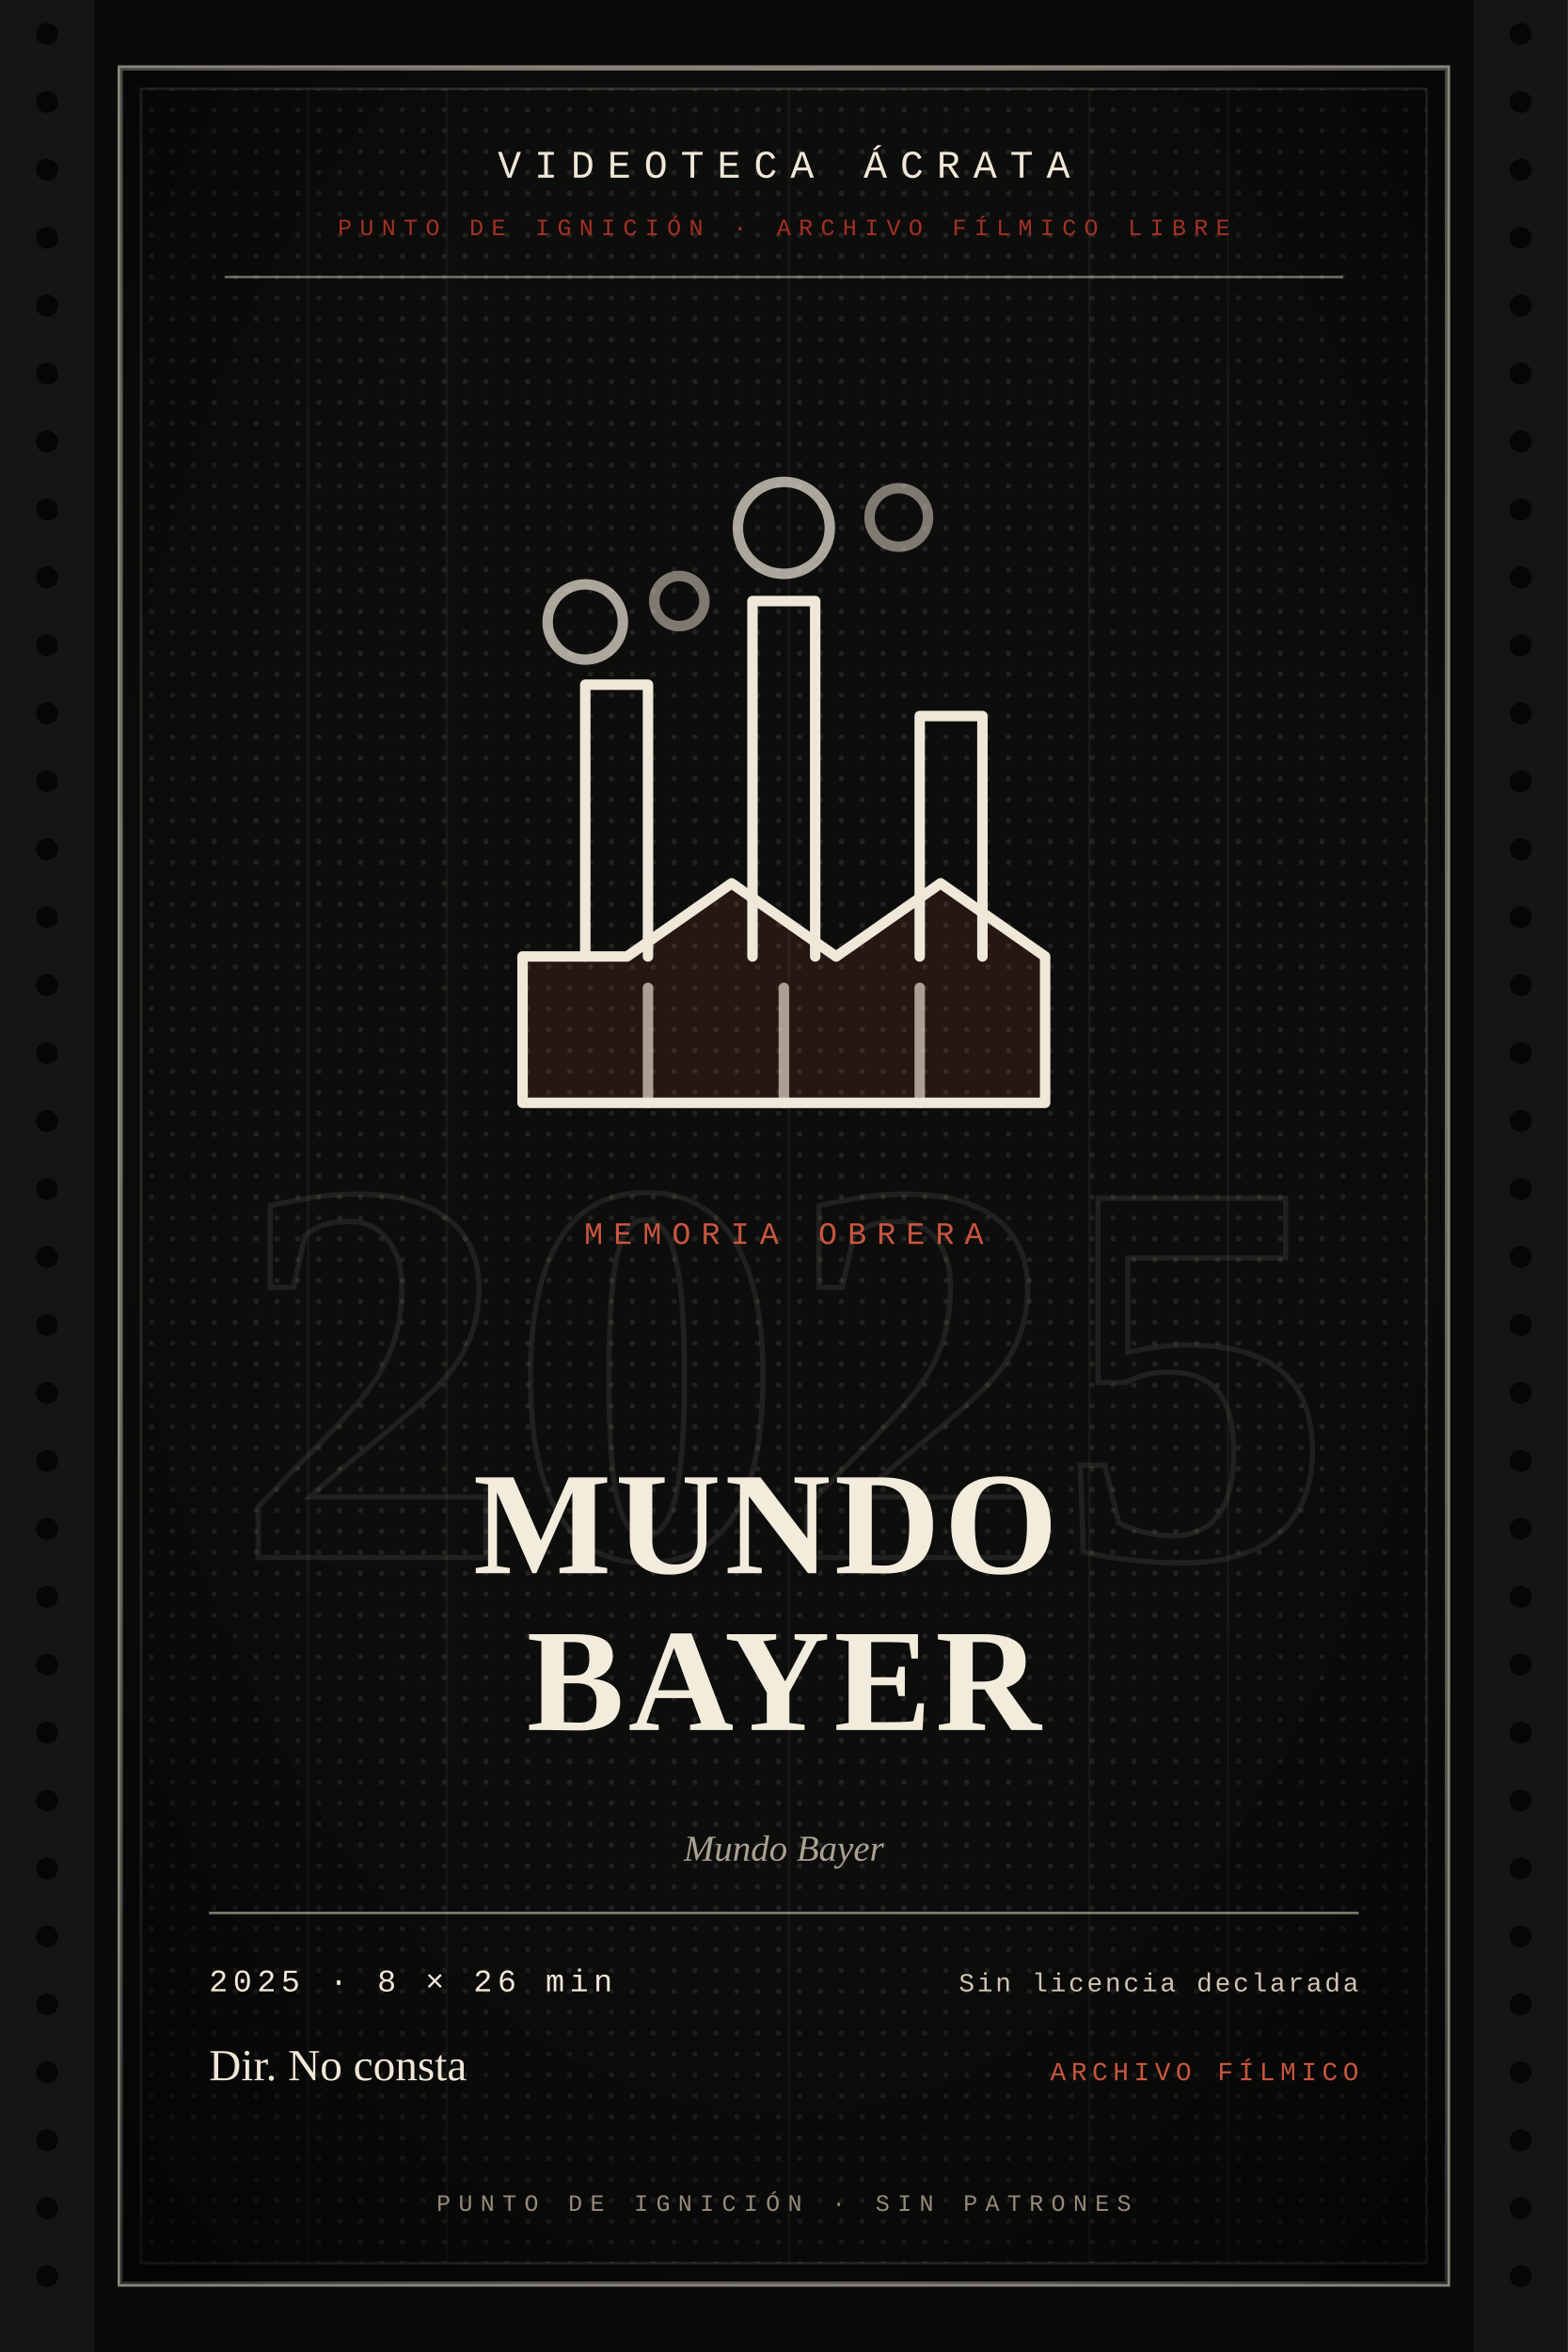
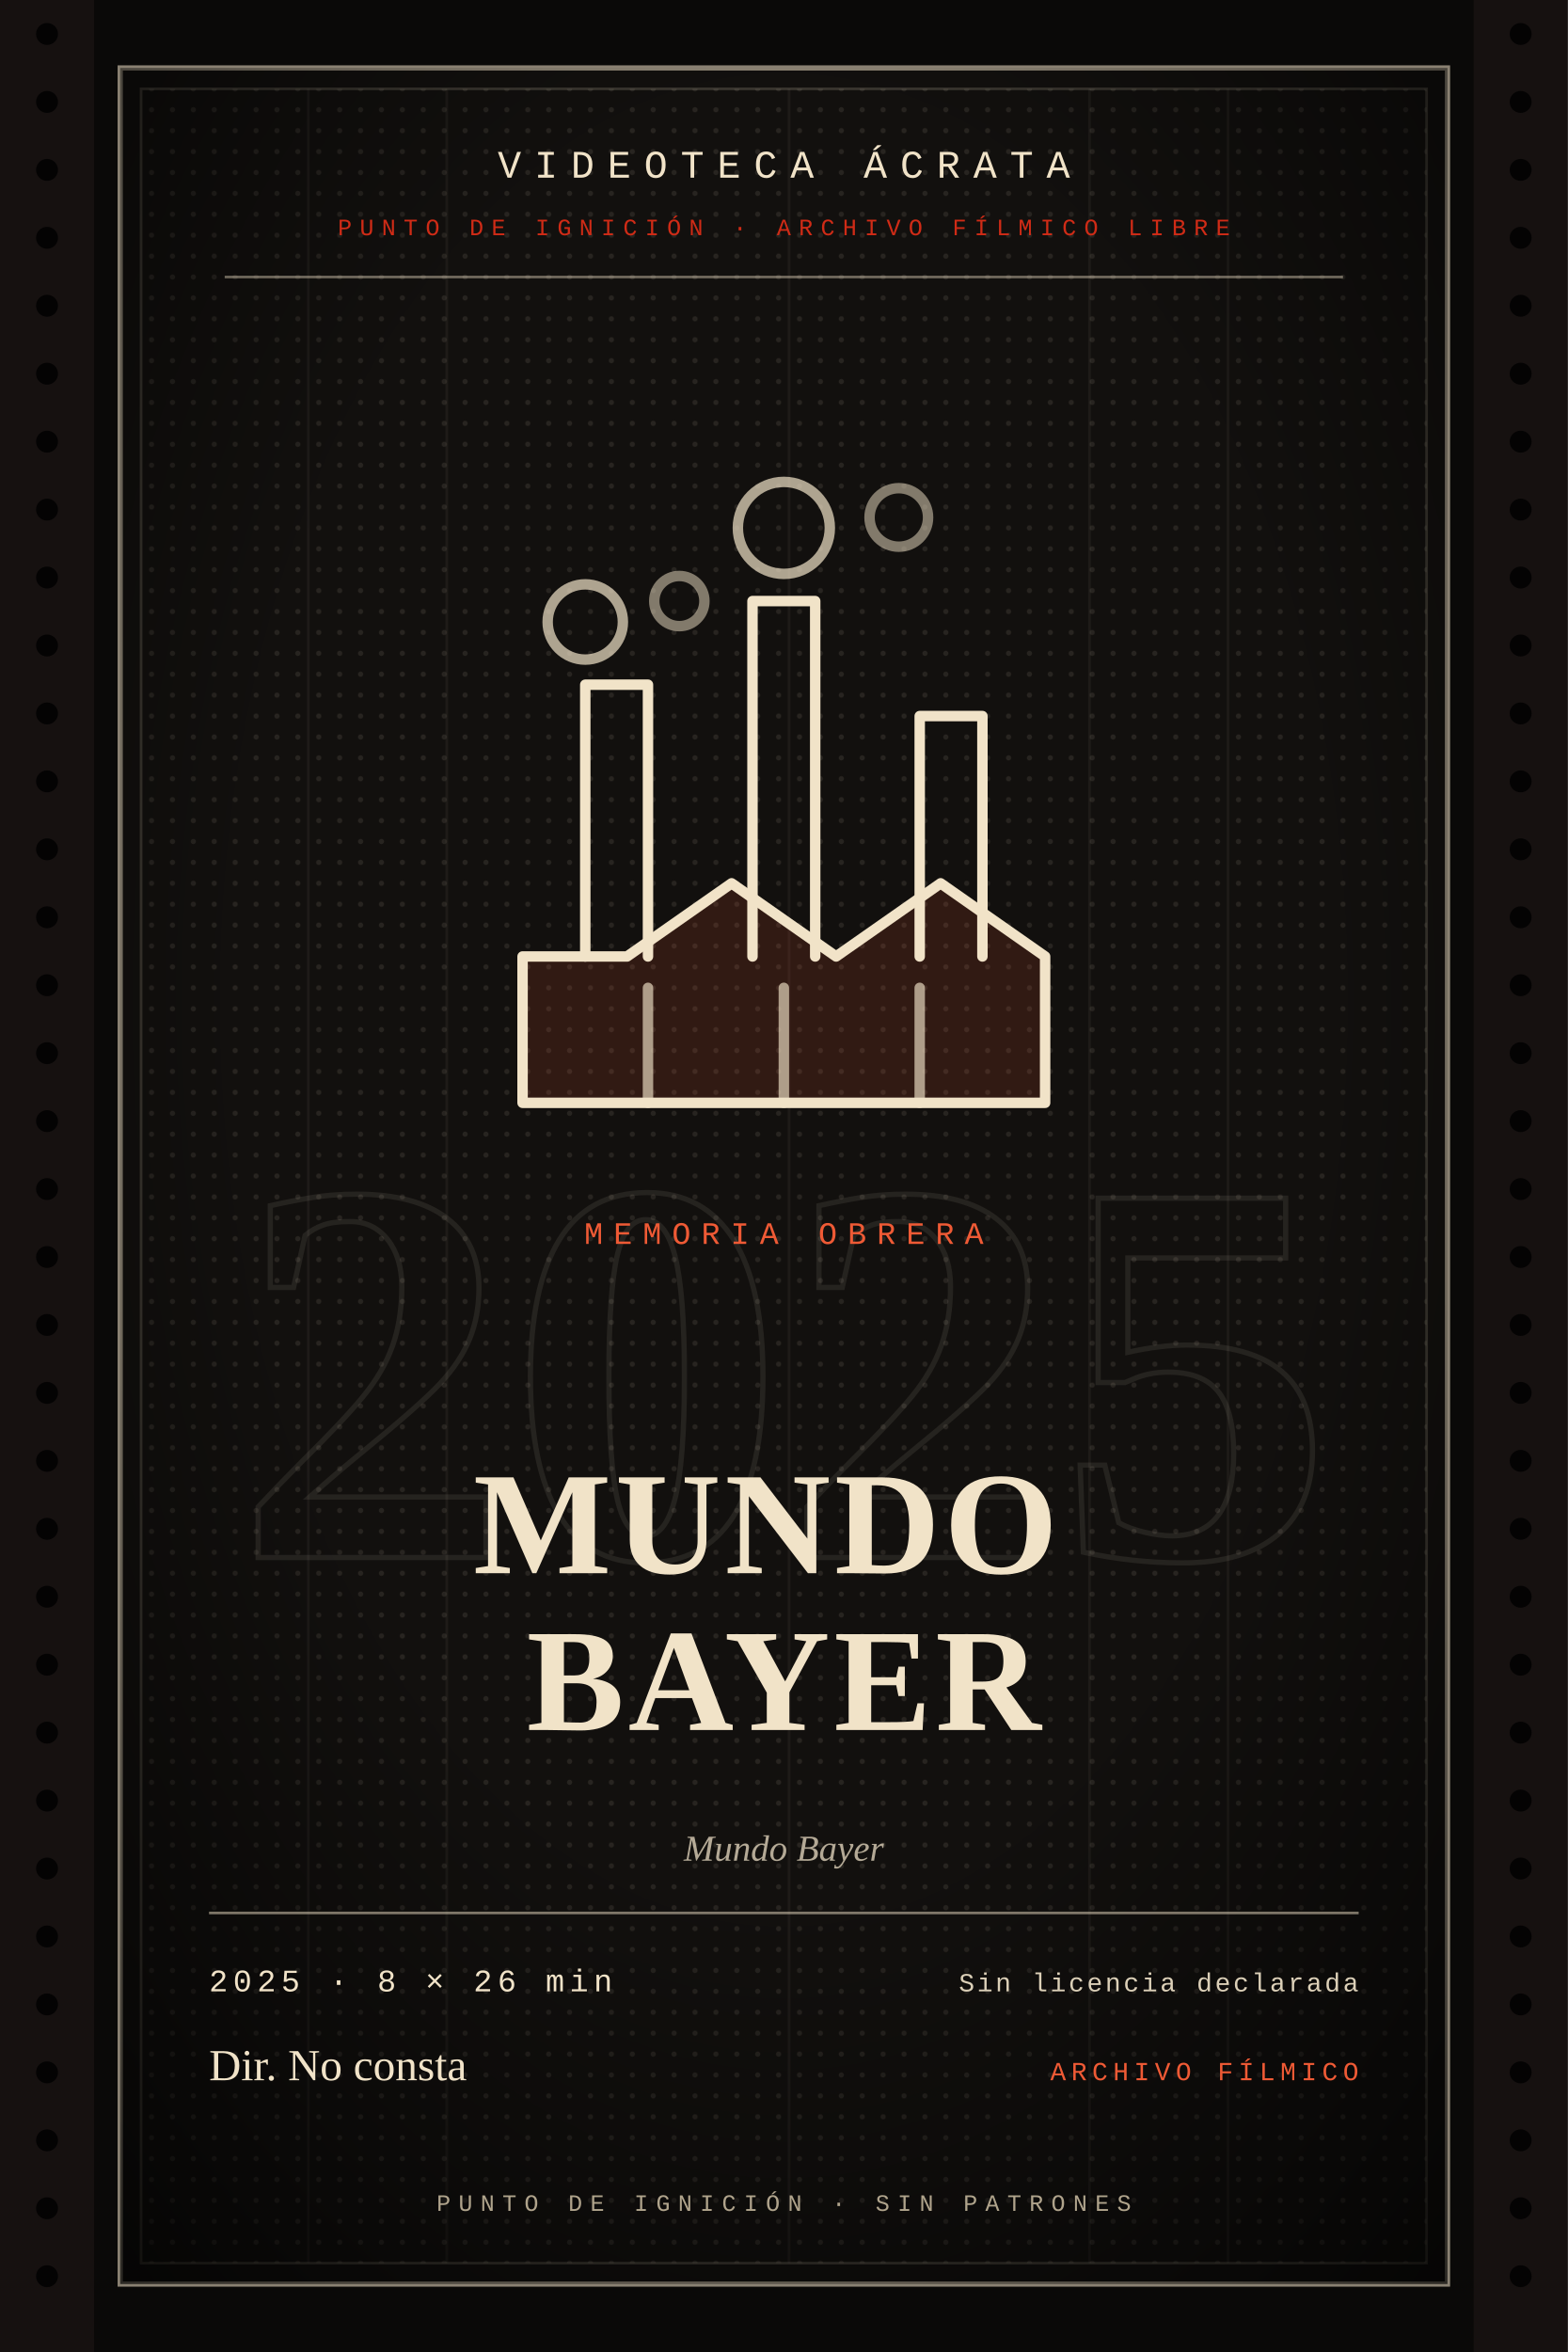
<svg xmlns="http://www.w3.org/2000/svg" viewBox="0 0 600 900" width="600" height="900" role="img" aria-labelledby="titulo-mundo-bayer desc-mundo-bayer">
  <defs>
    <pattern id="grano-n" width="8" height="8" patternUnits="userSpaceOnUse">
-       <circle cx="2" cy="2" r="1" fill="#f2ecdc" opacity=".14" />
+       <circle cx="2" cy="2" r="1" fill="#f1e3c8" opacity=".14" />
    </pattern>
    <radialGradient id="vineta-n" cx=".5" cy=".42" r=".78">
      <stop offset="52%" stop-color="#000" stop-opacity="0" />
      <stop offset="100%" stop-color="#000" stop-opacity=".72" />
    </radialGradient>
  </defs>
-   <rect width="600" height="900" fill="#0a0a09" />
-   <rect x="0" y="0" width="36" height="900" fill="#151513" />
-   <rect x="564" y="0" width="36" height="900" fill="#151513" />
-   <g fill="#060605">
+   <rect width="600" height="900" fill="#0a0908" />
+   <rect x="0" y="0" width="36" height="900" fill="#161110" />
+   <rect x="564" y="0" width="36" height="900" fill="#161110" />
+   <g fill="#040303">
    <circle cx="18" cy="13" r="4.2" />
    <circle cx="582" cy="13" r="4.2" />
    <circle cx="18" cy="39" r="4.2" />
    <circle cx="582" cy="39" r="4.2" />
    <circle cx="18" cy="65" r="4.2" />
    <circle cx="582" cy="65" r="4.2" />
    <circle cx="18" cy="91" r="4.2" />
    <circle cx="582" cy="91" r="4.2" />
    <circle cx="18" cy="117" r="4.2" />
    <circle cx="582" cy="117" r="4.2" />
    <circle cx="18" cy="143" r="4.2" />
    <circle cx="582" cy="143" r="4.2" />
    <circle cx="18" cy="169" r="4.2" />
    <circle cx="582" cy="169" r="4.2" />
    <circle cx="18" cy="195" r="4.2" />
    <circle cx="582" cy="195" r="4.2" />
    <circle cx="18" cy="221" r="4.2" />
    <circle cx="582" cy="221" r="4.2" />
    <circle cx="18" cy="247" r="4.2" />
    <circle cx="582" cy="247" r="4.2" />
    <circle cx="18" cy="273" r="4.2" />
    <circle cx="582" cy="273" r="4.2" />
    <circle cx="18" cy="299" r="4.2" />
    <circle cx="582" cy="299" r="4.2" />
    <circle cx="18" cy="325" r="4.2" />
    <circle cx="582" cy="325" r="4.2" />
    <circle cx="18" cy="351" r="4.2" />
    <circle cx="582" cy="351" r="4.2" />
    <circle cx="18" cy="377" r="4.2" />
    <circle cx="582" cy="377" r="4.2" />
    <circle cx="18" cy="403" r="4.2" />
    <circle cx="582" cy="403" r="4.2" />
    <circle cx="18" cy="429" r="4.2" />
    <circle cx="582" cy="429" r="4.2" />
    <circle cx="18" cy="455" r="4.2" />
    <circle cx="582" cy="455" r="4.2" />
    <circle cx="18" cy="481" r="4.2" />
    <circle cx="582" cy="481" r="4.2" />
    <circle cx="18" cy="507" r="4.2" />
    <circle cx="582" cy="507" r="4.2" />
    <circle cx="18" cy="533" r="4.2" />
    <circle cx="582" cy="533" r="4.2" />
    <circle cx="18" cy="559" r="4.2" />
    <circle cx="582" cy="559" r="4.2" />
    <circle cx="18" cy="585" r="4.2" />
    <circle cx="582" cy="585" r="4.2" />
    <circle cx="18" cy="611" r="4.2" />
    <circle cx="582" cy="611" r="4.2" />
    <circle cx="18" cy="637" r="4.2" />
    <circle cx="582" cy="637" r="4.2" />
    <circle cx="18" cy="663" r="4.2" />
    <circle cx="582" cy="663" r="4.2" />
    <circle cx="18" cy="689" r="4.2" />
    <circle cx="582" cy="689" r="4.2" />
    <circle cx="18" cy="715" r="4.2" />
    <circle cx="582" cy="715" r="4.2" />
    <circle cx="18" cy="741" r="4.2" />
    <circle cx="582" cy="741" r="4.2" />
    <circle cx="18" cy="767" r="4.2" />
    <circle cx="582" cy="767" r="4.2" />
    <circle cx="18" cy="793" r="4.2" />
    <circle cx="582" cy="793" r="4.2" />
    <circle cx="18" cy="819" r="4.2" />
    <circle cx="582" cy="819" r="4.2" />
    <circle cx="18" cy="845" r="4.2" />
    <circle cx="582" cy="845" r="4.2" />
    <circle cx="18" cy="871" r="4.2" />
    <circle cx="582" cy="871" r="4.2" />
  </g>
-   <rect x="46" y="26" width="508" height="848" fill="#0d0d0c" stroke="#efe8d8" stroke-width="2" stroke-opacity=".55" />
-   <rect x="54" y="34" width="492" height="832" fill="none" stroke="#efe8d8" stroke-width="1" stroke-opacity=".18" />
+   <rect x="46" y="26" width="508" height="848" fill="#12100e" stroke="#f1e3c8" stroke-width="2" stroke-opacity=".55" />
+   <rect x="54" y="34" width="492" height="832" fill="none" stroke="#f1e3c8" stroke-width="1" stroke-opacity=".18" />
  <rect x="54" y="34" width="492" height="832" fill="url(#grano-n)" opacity=".7" />
-   <g stroke="#efe8d8" stroke-opacity=".055" stroke-width="1">
+   <g stroke="#f1e3c8" stroke-opacity=".055" stroke-width="1">
    <path d="M118 34V866" />
    <path d="M171 34V866" />
    <path d="M302 34V866" />
    <path d="M417 34V866" />
    <path d="M470 34V866" />
  </g>
  <rect x="46" y="26" width="508" height="848" fill="url(#vineta-n)" />
-   <text x="300" y="68" text-anchor="middle" font-family="'Courier Prime', 'Courier New', monospace" font-size="15" letter-spacing="5" fill="#efe8d8">VIDEOTECA ÁCRATA</text>
-   <text x="300" y="90" text-anchor="middle" font-family="'Courier Prime', 'Courier New', monospace" font-size="9" letter-spacing="3" fill="#a33124">PUNTO DE IGNICIÓN · ARCHIVO FÍLMICO LIBRE</text>
-   <path d="M86 106 L514 106" stroke="#efe8d8" stroke-width="1" stroke-opacity=".42" />
-   <text x="300" y="596" text-anchor="middle" font-family="Georgia, 'Times New Roman', serif" font-weight="700" font-size="210" fill="none" stroke="#efe8d8" stroke-width="2" stroke-opacity=".09">2025</text>
+   <text x="300" y="68" text-anchor="middle" font-family="'Courier Prime', 'Courier New', monospace" font-size="15" letter-spacing="5" fill="#f1e3c8">VIDEOTECA ÁCRATA</text>
+   <text x="300" y="90" text-anchor="middle" font-family="'Courier Prime', 'Courier New', monospace" font-size="9" letter-spacing="3" fill="#d02b16">PUNTO DE IGNICIÓN · ARCHIVO FÍLMICO LIBRE</text>
+   <path d="M86 106 L514 106" stroke="#f1e3c8" stroke-width="1" stroke-opacity=".42" />
+   <text x="300" y="596" text-anchor="middle" font-family="Georgia, 'Times New Roman', serif" font-weight="700" font-size="210" fill="none" stroke="#f1e3c8" stroke-width="2" stroke-opacity=".09">2025</text>
  <g transform="translate(300 322) scale(0.8)">
    <g>
-       <path d="M-125 55 L-125 125 L125 125 L125 55 L75 20 L25 55 L-25 20 L-75 55 Z" fill="#c8563f" opacity=".14" />
-       <path d="M-125 55 L-125 125 L125 125 L125 55 L75 20 L25 55 L-25 20 L-75 55 Z" fill="none" stroke="#efe8d8" stroke-width="5" stroke-linecap="round" stroke-linejoin="round" />
-       <path d="M-95 55 L-95 -75 L-65 -75 L-65 55" fill="none" stroke="#efe8d8" stroke-width="5" stroke-linecap="round" stroke-linejoin="round" />
-       <path d="M-15 55 L-15 -115 L15 -115 L15 55" fill="none" stroke="#efe8d8" stroke-width="5" stroke-linecap="round" stroke-linejoin="round" />
-       <path d="M65 55 L65 -60 L95 -60 L95 55" fill="none" stroke="#efe8d8" stroke-width="5" stroke-linecap="round" stroke-linejoin="round" />
-       <path d="M-65 125 L-65 70 M0 125 L0 70 M65 125 L65 70" fill="none" stroke="#efe8d8" stroke-width="5" stroke-linecap="round" stroke-linejoin="round" opacity=".65" />
-       <circle cx="-95" cy="-105" r="18" fill="none" stroke="#efe8d8" stroke-width="5" stroke-linecap="round" stroke-linejoin="round" opacity=".7" />
-       <circle cx="-50" cy="-115" r="12" fill="none" stroke="#efe8d8" stroke-width="5" stroke-linecap="round" stroke-linejoin="round" opacity=".5" />
-       <circle cx="0" cy="-150" r="22" fill="none" stroke="#efe8d8" stroke-width="5" stroke-linecap="round" stroke-linejoin="round" opacity=".7" />
-       <circle cx="55" cy="-155" r="14" fill="none" stroke="#efe8d8" stroke-width="5" stroke-linecap="round" stroke-linejoin="round" opacity=".5" />
+       <path d="M-125 55 L-125 125 L125 125 L125 55 L75 20 L25 55 L-25 20 L-75 55 Z" fill="#ef5a35" opacity=".14" />
+       <path d="M-125 55 L-125 125 L125 125 L125 55 L75 20 L25 55 L-25 20 L-75 55 Z" fill="none" stroke="#f1e3c8" stroke-width="5" stroke-linecap="round" stroke-linejoin="round" />
+       <path d="M-95 55 L-95 -75 L-65 -75 L-65 55" fill="none" stroke="#f1e3c8" stroke-width="5" stroke-linecap="round" stroke-linejoin="round" />
+       <path d="M-15 55 L-15 -115 L15 -115 L15 55" fill="none" stroke="#f1e3c8" stroke-width="5" stroke-linecap="round" stroke-linejoin="round" />
+       <path d="M65 55 L65 -60 L95 -60 L95 55" fill="none" stroke="#f1e3c8" stroke-width="5" stroke-linecap="round" stroke-linejoin="round" />
+       <path d="M-65 125 L-65 70 M0 125 L0 70 M65 125 L65 70" fill="none" stroke="#f1e3c8" stroke-width="5" stroke-linecap="round" stroke-linejoin="round" opacity=".65" />
+       <circle cx="-95" cy="-105" r="18" fill="none" stroke="#f1e3c8" stroke-width="5" stroke-linecap="round" stroke-linejoin="round" opacity=".7" />
+       <circle cx="-50" cy="-115" r="12" fill="none" stroke="#f1e3c8" stroke-width="5" stroke-linecap="round" stroke-linejoin="round" opacity=".5" />
+       <circle cx="0" cy="-150" r="22" fill="none" stroke="#f1e3c8" stroke-width="5" stroke-linecap="round" stroke-linejoin="round" opacity=".7" />
+       <circle cx="55" cy="-155" r="14" fill="none" stroke="#f1e3c8" stroke-width="5" stroke-linecap="round" stroke-linejoin="round" opacity=".5" />
    </g>
  </g>
-   <text x="300" y="476" text-anchor="middle" font-family="'Courier Prime', 'Courier New', monospace" font-size="12" letter-spacing="4" fill="#c8563f">MEMORIA OBRERA</text>
-   <text text-anchor="middle" font-family="Georgia, 'Times New Roman', serif" font-weight="700" font-size="56" letter-spacing="1.5" fill="#f2ecdc">
+   <text x="300" y="476" text-anchor="middle" font-family="'Courier Prime', 'Courier New', monospace" font-size="12" letter-spacing="4" fill="#ef5a35">MEMORIA OBRERA</text>
+   <text text-anchor="middle" font-family="Georgia, 'Times New Roman', serif" font-weight="700" font-size="56" letter-spacing="1.5" fill="#f1e3c8">
    <tspan x="300" y="602">MUNDO</tspan>
    <tspan x="300" y="662">BAYER</tspan>
  </text>
-   <text x="300" y="712" text-anchor="middle" font-family="Georgia, 'Times New Roman', serif" font-style="italic" font-size="14" fill="#cfc7b4" opacity=".8">Mundo Bayer</text>
-   <path d="M80 732 L520 732" stroke="#efe8d8" stroke-width="1" stroke-opacity=".5" />
-   <text x="80" y="762" font-family="'Courier Prime', 'Courier New', monospace" font-size="12" letter-spacing="2" fill="#efe8d8">2025 · 8 × 26 min</text>
-   <text x="520" y="762" text-anchor="end" font-family="'Courier Prime', 'Courier New', monospace" font-size="10" letter-spacing="1" fill="#cfc7b4">Sin licencia declarada</text>
-   <text x="80" y="796" font-family="Georgia, 'Times New Roman', serif" font-size="17" fill="#efe8d8">Dir. No consta</text>
-   <text x="520" y="796" text-anchor="end" font-family="'Courier Prime', 'Courier New', monospace" font-size="10" letter-spacing="2" fill="#c8563f">ARCHIVO FÍLMICO</text>
-   <text x="300" y="846" text-anchor="middle" font-family="'Courier Prime', 'Courier New', monospace" font-size="9" letter-spacing="3" fill="#948c79">PUNTO DE IGNICIÓN · SIN PATRONES</text>
+   <text x="300" y="712" text-anchor="middle" font-family="Georgia, 'Times New Roman', serif" font-style="italic" font-size="14" fill="#dcd0b8" opacity=".8">Mundo Bayer</text>
+   <path d="M80 732 L520 732" stroke="#f1e3c8" stroke-width="1" stroke-opacity=".5" />
+   <text x="80" y="762" font-family="'Courier Prime', 'Courier New', monospace" font-size="12" letter-spacing="2" fill="#f1e3c8">2025 · 8 × 26 min</text>
+   <text x="520" y="762" text-anchor="end" font-family="'Courier Prime', 'Courier New', monospace" font-size="10" letter-spacing="1" fill="#dcd0b8">Sin licencia declarada</text>
+   <text x="80" y="796" font-family="Georgia, 'Times New Roman', serif" font-size="17" fill="#f1e3c8">Dir. No consta</text>
+   <text x="520" y="796" text-anchor="end" font-family="'Courier Prime', 'Courier New', monospace" font-size="10" letter-spacing="2" fill="#ef5a35">ARCHIVO FÍLMICO</text>
+   <text x="300" y="846" text-anchor="middle" font-family="'Courier Prime', 'Courier New', monospace" font-size="9" letter-spacing="3" fill="#b0a48c">PUNTO DE IGNICIÓN · SIN PATRONES</text>
</svg>
